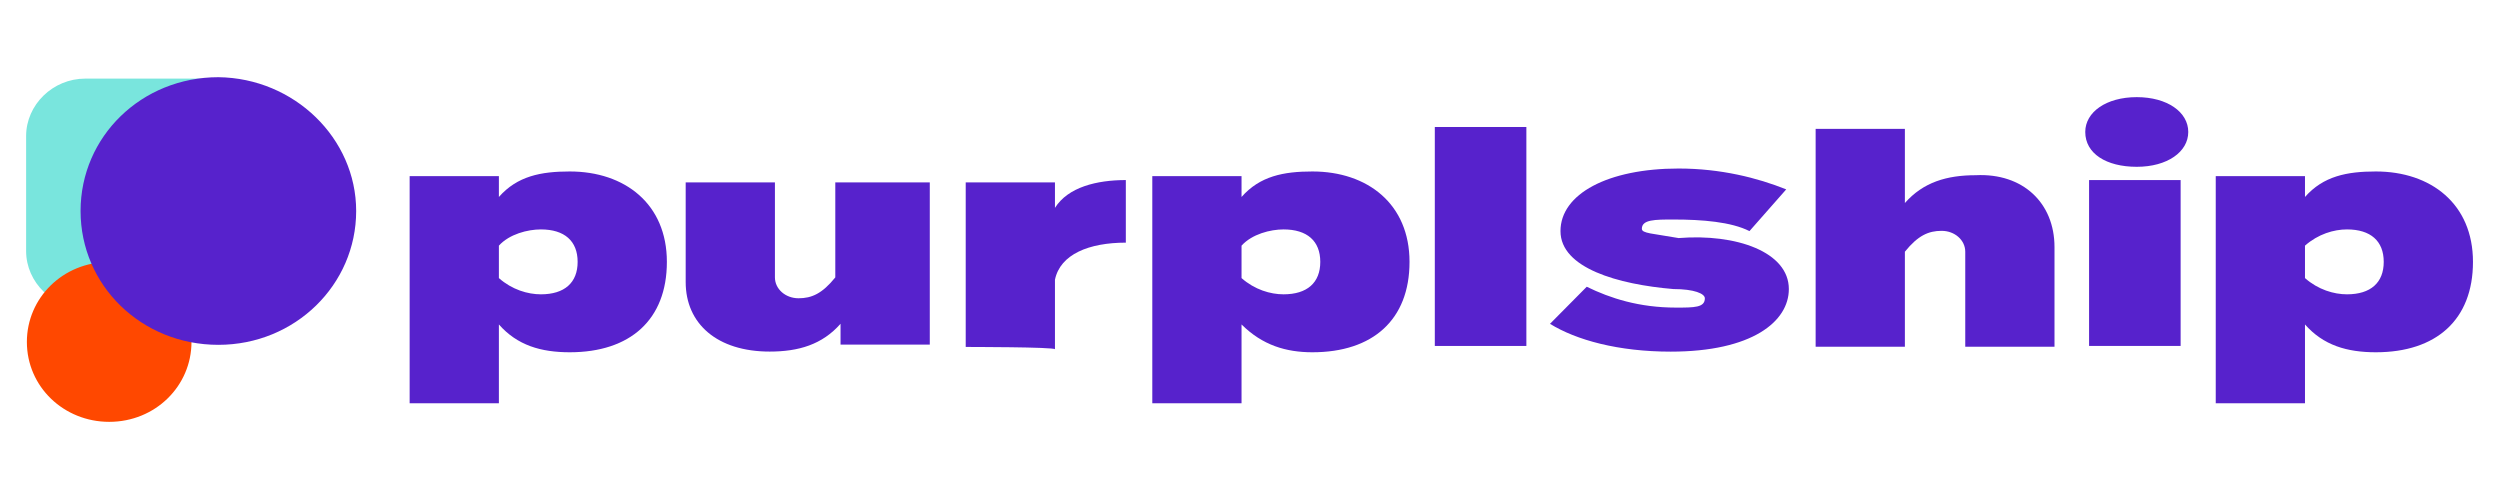
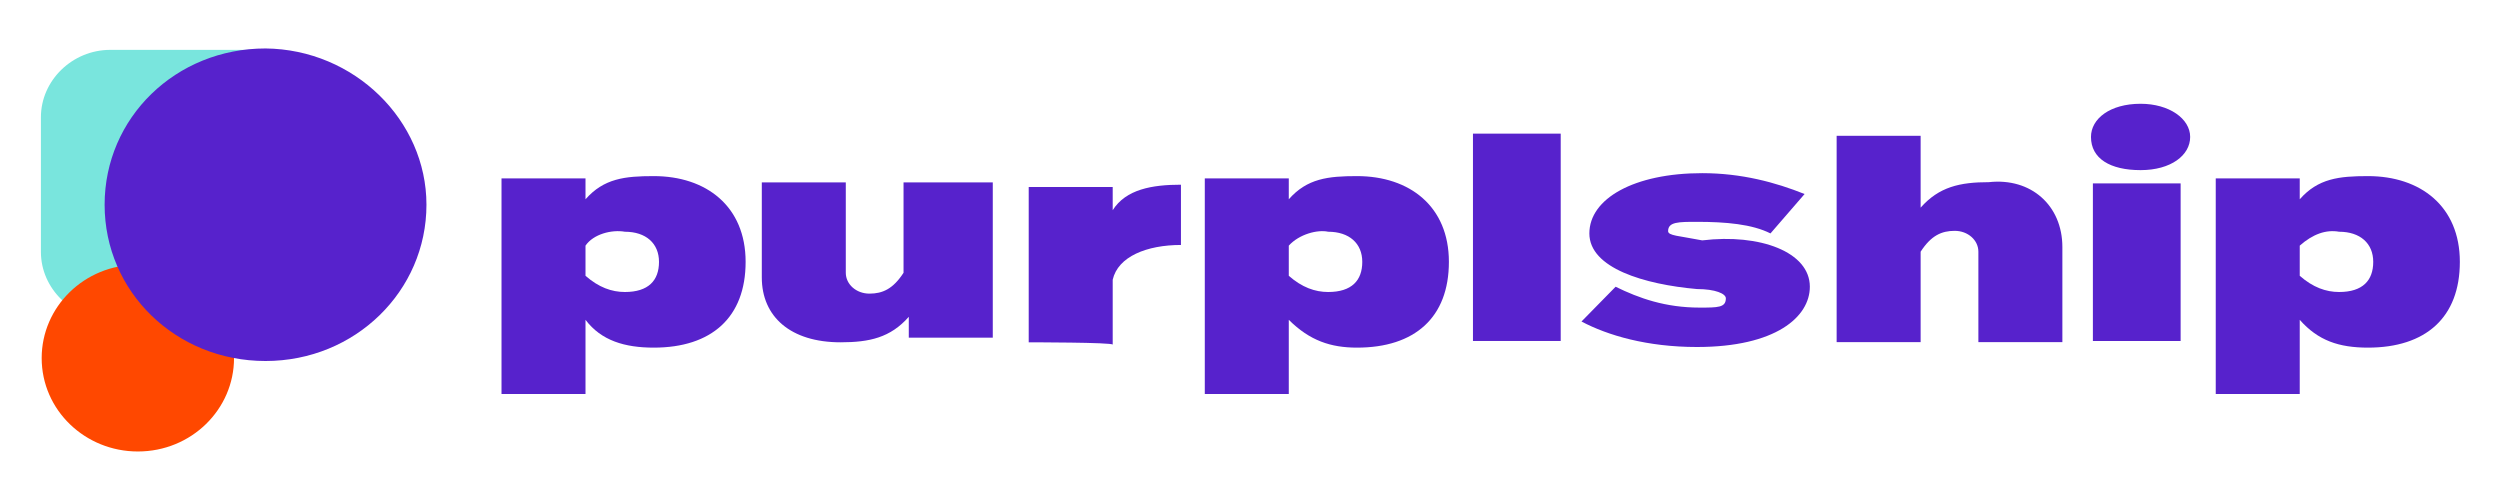
<svg xmlns="http://www.w3.org/2000/svg" version="1.1" id="svg58" x="0px" y="0px" viewBox="0 0 125 25" style="enable-background:new 0 0 125 25;" xml:space="preserve">
  <style type="text/css">
	.st0{fill:#5722CC;}
	.st1{fill:#79E5DD;}
	.st2{fill:#FF4800;}
</style>
  <g>
    <g id="g190" transform="matrix(0.9537305,0,0,0.8293577,-24.20463,32.97223)">
-       <path id="path106" class="st0" d="M139.7-18.9h-4.8v-10h4.8V-18.9z M134.7-31.8c0-1.2,1.1-2.1,2.7-2.1s2.7,0.9,2.7,2.1    s-1.1,2.1-2.7,2.1S134.7-30.5,134.7-31.8" />
+       <path id="path106" class="st0" d="M139.7-19.2h-4.6v-9.5h4.6V-19.2z M135-31.5c0-1.1,1-2,2.6-2c1.5,0,2.6,0.9,2.6,2s-1,2-2.6,2    C136-29.5,135-30.2,135-31.5" />
      <g id="g171">
        <g id="g80" transform="matrix(1.37606,0,0,1.397436,196.983,189.9786)">
-           <path id="path82" class="st0" d="M-105.7-153.8v1.4c0.5,0.5,1.1,0.7,1.6,0.7c0.9,0,1.4-0.5,1.4-1.4c0-0.9-0.5-1.4-1.4-1.4      C-104.6-154.5-105.3-154.3-105.7-153.8 M-105.7-150.4v3.4h-3.4v-9.8h3.4v0.9c0.7-0.9,1.6-1.1,2.7-1.1c2.1,0,3.7,1.4,3.7,3.9      c0,2.5-1.4,3.9-3.7,3.9C-104.1-149.2-105-149.5-105.7-150.4" />
+           <path id="path82" class="st0" d="M-102.4-153.8v1.3c0.5,0.5,1,0.7,1.5,0.7c0.9,0,1.3-0.5,1.3-1.3s-0.5-1.3-1.3-1.3      C-101.4-154.5-102.1-154.3-102.4-153.8 M-102.4-150.6v3.2h-3.2v-9.3h3.2v0.9c0.7-0.9,1.5-1,2.6-1c2,0,3.5,1.3,3.5,3.7      c0,2.4-1.3,3.7-3.5,3.7C-100.9-149.4-101.8-149.7-102.4-150.6" />
        </g>
        <g id="g84" transform="matrix(1.37606,0,0,1.397436,288.5138,206.5664)">
-           <path id="path86" class="st0" d="M-155.8-168.5v7.1h-3.4v-0.9c-0.7,0.9-1.6,1.2-2.7,1.2c-2,0-3.2-1.2-3.2-3v-4.3h3.4v4.1      c0,0.5,0.4,0.9,0.9,0.9s0.9-0.2,1.4-0.9v-4.1h3.6V-168.5z" />
+           <path id="path86" class="st0" d="M-153.4-168.4v6.7h-3.2v-0.9c-0.7,0.9-1.5,1.1-2.6,1.1c-1.9,0-3-1.1-3-2.8v-4.1h3.2v3.9      c0,0.5,0.4,0.9,0.9,0.9c0.5,0,0.9-0.2,1.3-0.9v-3.9L-153.4-168.4L-153.4-168.4z" />
        </g>
        <g id="g88" transform="matrix(1.37606,0,0,1.397436,296.0392,166.1812)">
-           <path id="path90" class="st0" d="M-159.9-132.4v-7.1h3.4v1.1c0.5-0.9,1.6-1.2,2.7-1.2v2.7c-1.4,0-2.5,0.5-2.7,1.6v3      C-156.5-132.4-159.9-132.4-159.9-132.4z" />
+           <path id="path90" class="st0" d="M-157.5-132.6v-6.7h3.2v1c0.5-0.9,1.5-1.1,2.6-1.1v2.6c-1.3,0-2.4,0.5-2.6,1.5v2.8      C-154.3-132.6-157.5-132.6-157.5-132.6z" />
        </g>
        <g id="g92" transform="matrix(1.37606,0,0,1.397436,353.9829,189.9786)">
-           <path id="path94" class="st0" d="M-191.5-153.8v1.4c0.5,0.5,1.1,0.7,1.6,0.7c0.9,0,1.4-0.5,1.4-1.4c0-0.9-0.5-1.4-1.4-1.4      C-190.4-154.5-191.1-154.3-191.5-153.8 M-191.5-150.4v3.4h-3.4v-9.8h3.4v0.9c0.7-0.9,1.6-1.1,2.7-1.1c2.1,0,3.7,1.4,3.7,3.9      c0,2.5-1.4,3.9-3.7,3.9C-189.8-149.2-190.7-149.5-191.5-150.4" />
+           <path id="path94" class="st0" d="M-189.7-153.8v1.3c0.5,0.5,1,0.7,1.5,0.7c0.9,0,1.3-0.5,1.3-1.3s-0.5-1.3-1.3-1.3      C-188.6-154.5-189.3-154.3-189.7-153.8 M-189.7-150.6v3.2h-3.2v-9.3h3.2v0.9c0.7-0.9,1.5-1,2.6-1c2,0,3.5,1.3,3.5,3.7      c0,2.4-1.3,3.7-3.5,3.7C-188.1-149.4-188.9-149.7-189.7-150.6" />
        </g>
-         <path id="path96" class="st0" d="M100.6-32.1h4.8v13.2h-4.8V-32.1z" />
+         <path id="path96" class="st0" d="M102.6-31.7h4.6v12.5h-4.6V-31.7z" />
        <g id="g98" transform="matrix(1.37606,0,0,1.397436,469.23,179.7394)">
-           <path id="path100" class="st0" d="M-254.4-144.6c0,1.4-1.4,2.7-4.5,2.7c-2,0-3.6-0.5-4.6-1.2l1.4-1.6c0.9,0.5,2,0.9,3.4,0.9      c0.7,0,1.1,0,1.1-0.4c0-0.2-0.4-0.4-1.2-0.4c-2.1-0.2-4.3-0.9-4.3-2.5s1.8-2.7,4.5-2.7c1.6,0,3,0.4,4.1,0.9l-1.4,1.8      c-0.7-0.4-1.8-0.5-2.9-0.5c-0.7,0-1.2,0-1.2,0.4c0,0.2,0.4,0.2,1.4,0.4C-256.4-147-254.4-146.2-254.4-144.6" />
+           <path id="path100" class="st0" d="M-253.6-144.7c0,1.3-1.3,2.6-4.3,2.6c-1.9,0-3.4-0.5-4.4-1.1l1.3-1.5c0.9,0.5,1.9,0.9,3.2,0.9      c0.7,0,1,0,1-0.4c0-0.2-0.4-0.4-1.1-0.4c-2-0.2-4.1-0.9-4.1-2.4c0-1.5,1.7-2.6,4.3-2.6c1.5,0,2.8,0.4,3.9,0.9l-1.3,1.7      c-0.7-0.4-1.7-0.5-2.8-0.5c-0.7,0-1.1,0-1.1,0.4c0,0.2,0.4,0.2,1.3,0.4C-255.5-147-253.6-146.2-253.6-144.7" />
        </g>
        <g id="g102" transform="matrix(1.37606,0,0,1.397436,525.5396,190.4836)">
-           <path id="path104" class="st0" d="M-285.2-154.1v4.3h-3.4v-4.1c0-0.5-0.4-0.9-0.9-0.9s-0.9,0.2-1.4,0.9v4.1h-3.4v-7.1v-2.3h3.4      v2.5v0.7c0.7-0.9,1.6-1.2,2.7-1.2C-286.4-157.3-285.2-156-285.2-154.1" />
+           <path id="path104" class="st0" d="M-284.9-154.1v4.1h-3.2v-3.9c0-0.5-0.4-0.9-0.9-0.9s-0.9,0.2-1.3,0.9v3.9h-3.2v-6.7v-2.2h3.2      v2.4v0.7c0.7-0.9,1.5-1.1,2.6-1.1C-286.1-157.1-284.9-155.9-284.9-154.1" />
        </g>
        <g id="g108" transform="matrix(1.37606,0,0,1.397436,578.4399,189.9786)">
-           <path id="path110" class="st0" d="M-314.1-153.8v1.4c0.5,0.5,1.1,0.7,1.6,0.7c0.9,0,1.4-0.5,1.4-1.4c0-0.9-0.5-1.4-1.4-1.4      C-313-154.5-313.6-154.3-314.1-153.8 M-314.1-150.4v3.4h-3.4v-9.8h3.4v0.9c0.7-0.9,1.6-1.1,2.7-1.1c2.1,0,3.7,1.4,3.7,3.9      c0,2.5-1.4,3.9-3.7,3.9C-312.5-149.2-313.4-149.5-314.1-150.4" />
+           <path id="path110" class="st0" d="M-314.3-153.8v1.3c0.5,0.5,1,0.7,1.5,0.7c0.9,0,1.3-0.5,1.3-1.3s-0.5-1.3-1.3-1.3      C-313.3-154.5-313.8-154.3-314.3-153.8 M-314.3-150.6v3.2h-3.2v-9.3h3.2v0.9c0.7-0.9,1.5-1,2.6-1c2,0,3.5,1.3,3.5,3.7      c0,2.4-1.3,3.7-3.5,3.7C-312.8-149.4-313.6-149.7-314.3-150.6" />
        </g>
      </g>
    </g>
    <g id="g154" transform="matrix(0.7879079,0,0,0.7116135,1.587707,64.80969)">
      <g id="g112" transform="matrix(0.5868798,0,0,0.6310446,85.79627,245.1792)">
-         <path id="path114" class="st1" d="M-126-524.1h-6l0,0h-8.4c-3.5,0-6.4,2.9-6.4,6.4v12.8c0,3.5,2.9,6.4,6.4,6.4h10.9     c1.3,0,2.4-0.3,3.4-1v-23.4v-1H-126z" />
+         <path id="path114" class="st1" d="M-120.9-527.3h-7l0,0h-9.8c-4.1,0-7.5,3.4-7.5,7.5v15c0,4.1,3.4,7.5,7.5,7.5h12.7     c1.5,0,2.8-0.4,4-1.2v-27.4v-1.2h0.1V-527.3z" />
      </g>
      <g id="g116" transform="matrix(0.5868798,0,0,0.6310446,75.04586,130.5928)">
-         <path id="path118" class="st2" d="M-110.6-313.2c0,4.9-3.9,8.9-8.9,8.9c-4.9,0-8.9-3.9-8.9-8.9c0-4.9,3.9-8.9,8.9-8.9     C-114.5-322-110.6-318.1-110.6-313.2" />
+         <path id="path118" class="st2" d="M-106-311.4c0,5.7-4.6,10.4-10.4,10.4c-5.7,0-10.4-4.6-10.4-10.4c0-5.7,4.6-10.4,10.4-10.4     C-110.5-321.7-106-317.1-106-311.4" />
      </g>
      <g id="g120" transform="matrix(0.5868798,0,0,0.6310446,139.5476,187.3397)">
-         <path id="path122" class="st0" d="M-202.7-417.7c0,8.2-6.6,14.9-14.9,14.9s-14.9-6.6-14.9-14.9s6.6-14.9,14.9-14.9     C-209.4-432.5-202.7-425.8-202.7-417.7" />
+         <path id="path122" class="st0" d="M-195.1-418.4c0,9.6-7.7,17.4-17.4,17.4s-17.4-7.7-17.4-17.4c0-9.7,7.7-17.4,17.4-17.4     C-202.9-435.7-195.1-427.8-195.1-418.4" />
      </g>
    </g>
  </g>
</svg>
